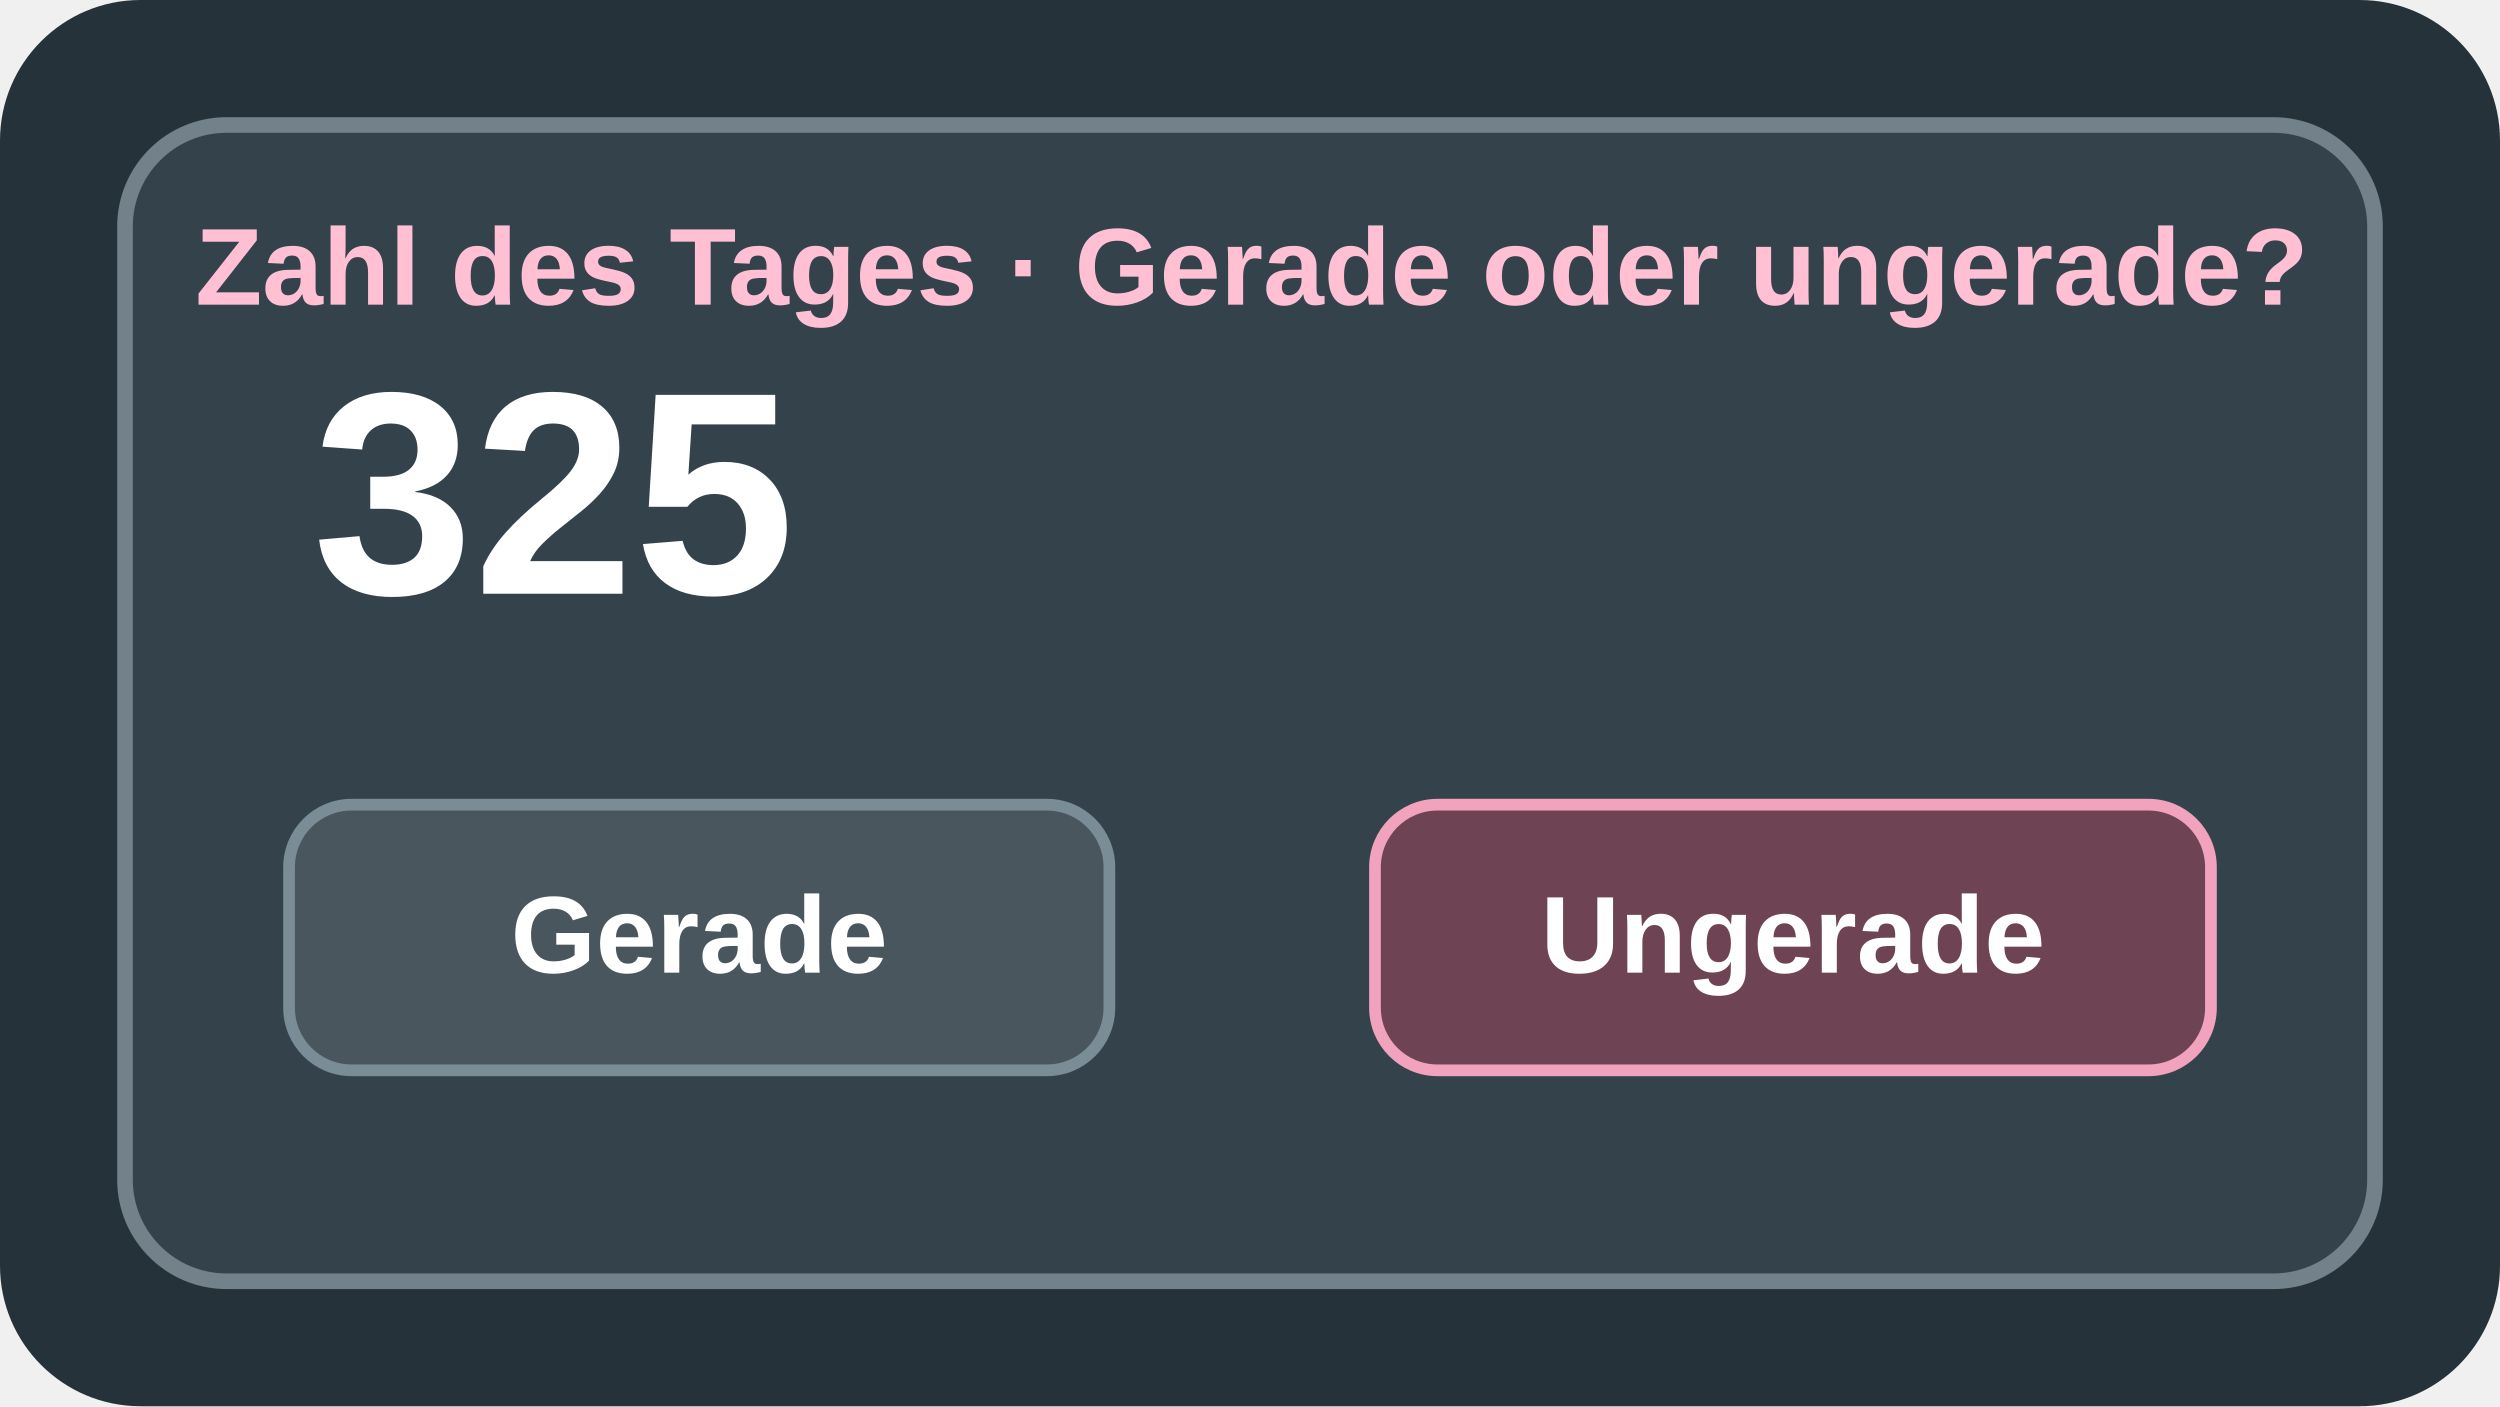
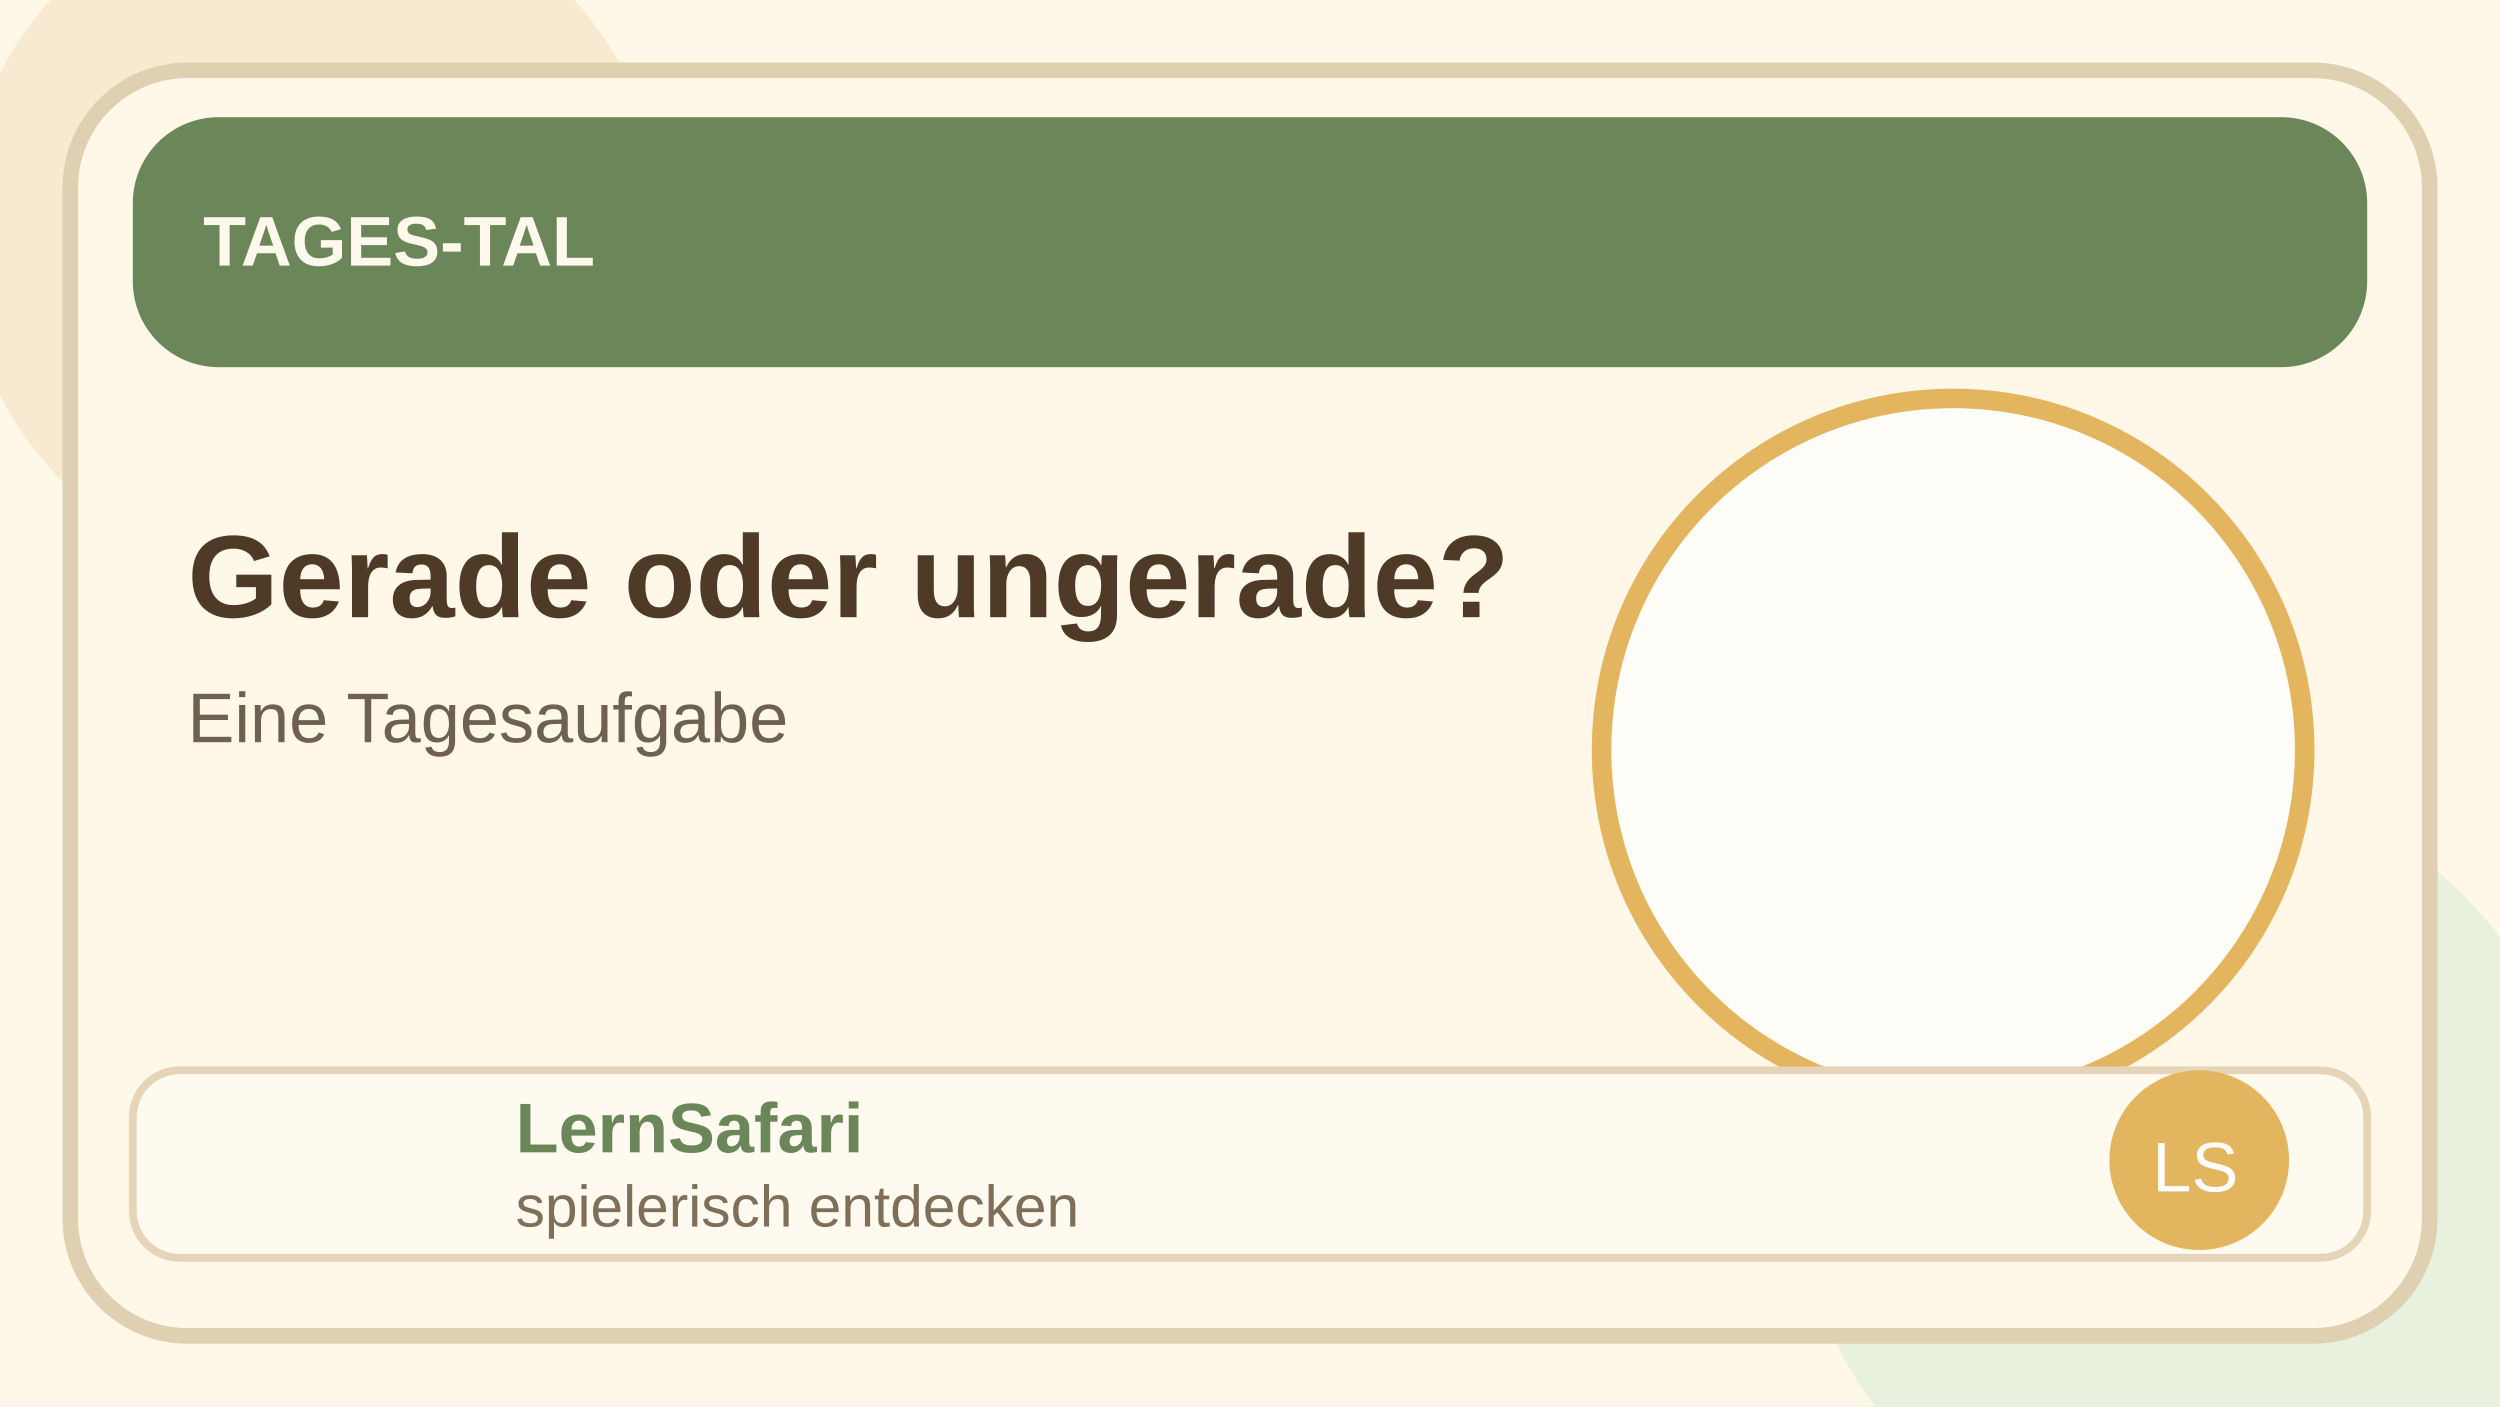
<svg xmlns="http://www.w3.org/2000/svg" width="640" height="360" viewBox="0 0 640 360">
-   <rect width="640" height="360" rx="36" fill="#25323a" />
-   <rect x="32" y="32" width="576" height="296" rx="26" fill="#34434b" stroke="#73828a" stroke-width="4" />
-   <text x="50" y="78" fill="#ffc0d4" font-family="Arial, sans-serif" font-size="28" font-weight="700">Zahl des Tages · Gerade oder ungerade?</text>
-   <text x="80" y="152" fill="#fff" font-family="Arial, sans-serif" font-size="74" font-weight="800">325</text>
-   <rect x="74" y="206" width="210" height="68" rx="16" fill="#4a565e" stroke="#7a8c96" stroke-width="3" />
-   <rect x="352" y="206" width="214" height="68" rx="16" fill="#6e4354" stroke="#f1a2bc" stroke-width="3" />
-   <text x="179" y="249" text-anchor="middle" fill="#fff" font-family="Arial, sans-serif" font-size="28" font-weight="700">Gerade</text>
-   <text x="459" y="249" text-anchor="middle" fill="#fff" font-family="Arial, sans-serif" font-size="28" font-weight="700">Ungerade</text>
+   <rect width="640" height="360" fill="#FFF8E8" />
+   <circle cx="80" cy="60" r="90" fill="#f8ead0" />
+   <circle cx="560" cy="300" r="100" fill="#e8f0de" />
+   <rect x="18" y="18" width="604" height="324" rx="30" fill="#FFF8E8" stroke="#e0d0b2" stroke-width="4" />
+   <rect x="34" y="30" width="572" height="64" rx="22" fill="#6B8759" />
+   <text x="52" y="68" font-family="Arial, sans-serif" font-size="18" font-weight="700" fill="#fff8ec">TAGES-TAL</text>
+   <text x="48" y="158" font-family="Arial, sans-serif" font-size="30" font-weight="700" fill="#4f3a27">Gerade oder ungerade?</text>
+   <text x="48" y="190" font-family="Arial, sans-serif" font-size="18" fill="#6f614f">Eine Tagesaufgabe</text>
+   <circle cx="500" cy="192" r="90" fill="#fffdf7" stroke="#E4B55F" stroke-width="5" />
+   <rect x="34" y="274" width="572" height="48" rx="12" fill="#fffaf0" stroke="#e6d4b9" stroke-width="2" />
+   <text x="132" y="295" font-family="Arial, sans-serif" font-size="18" font-weight="700" fill="#6B8759">LernSafari</text>
+   <text x="132" y="314" font-family="Arial, sans-serif" font-size="15" fill="#7f6f58">spielerisch entdecken</text>
+   <circle cx="563" cy="297" r="23" fill="#E4B55F" />
+   <text x="551" y="305" font-family="Arial, sans-serif" font-size="18" fill="#fff">LS</text>
</svg>
